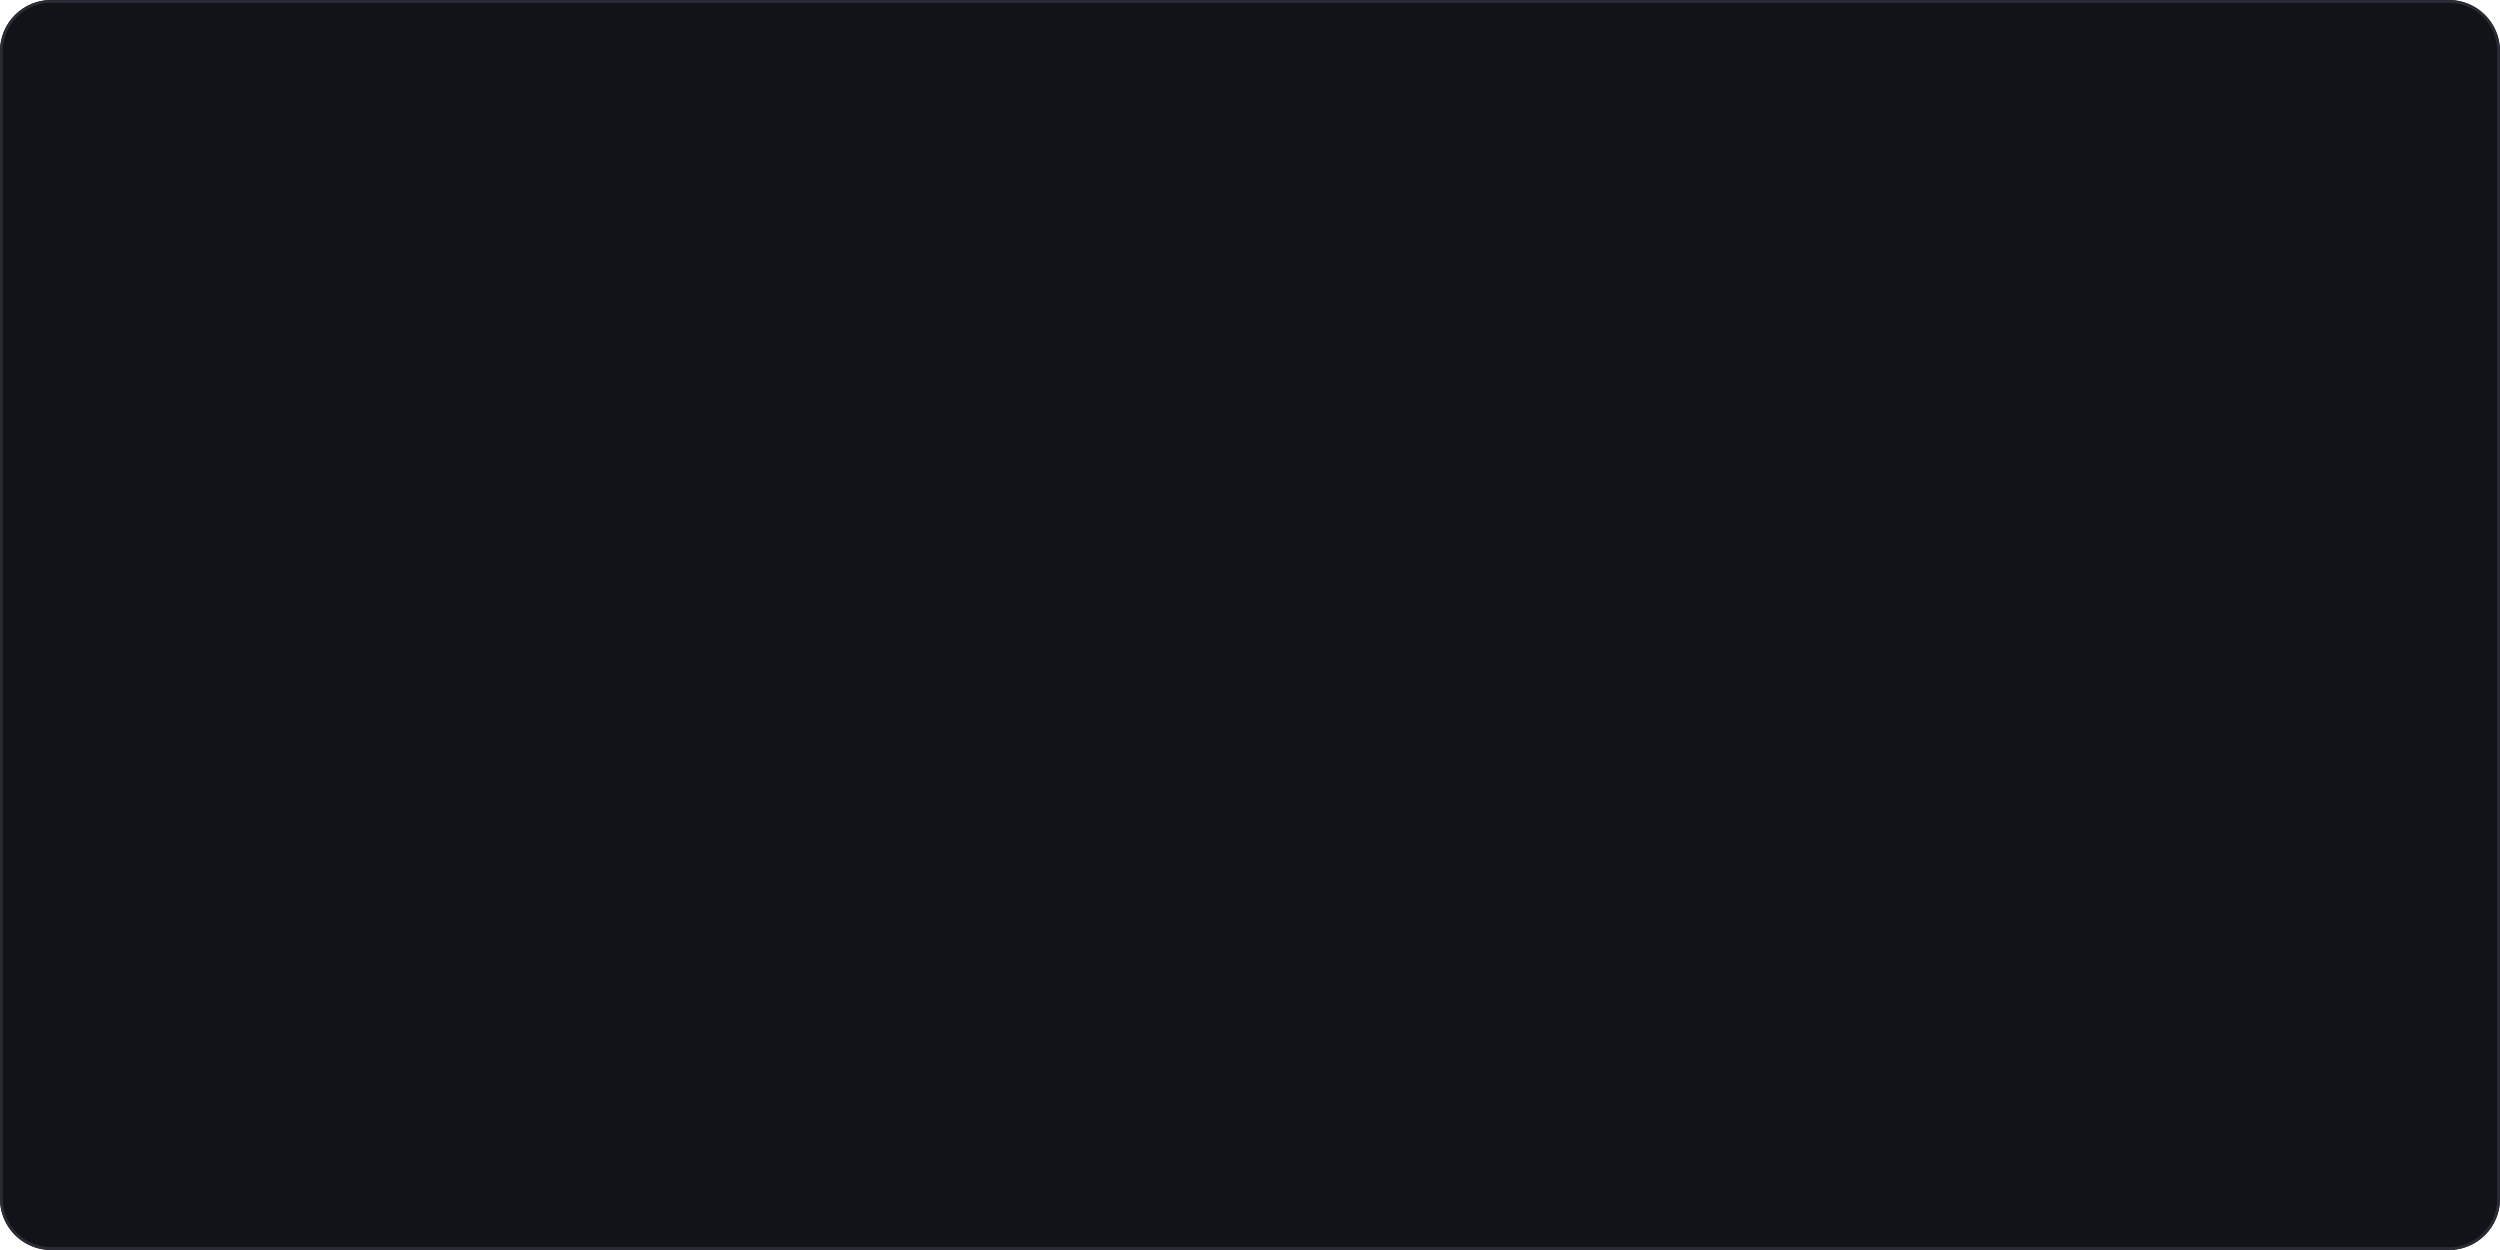
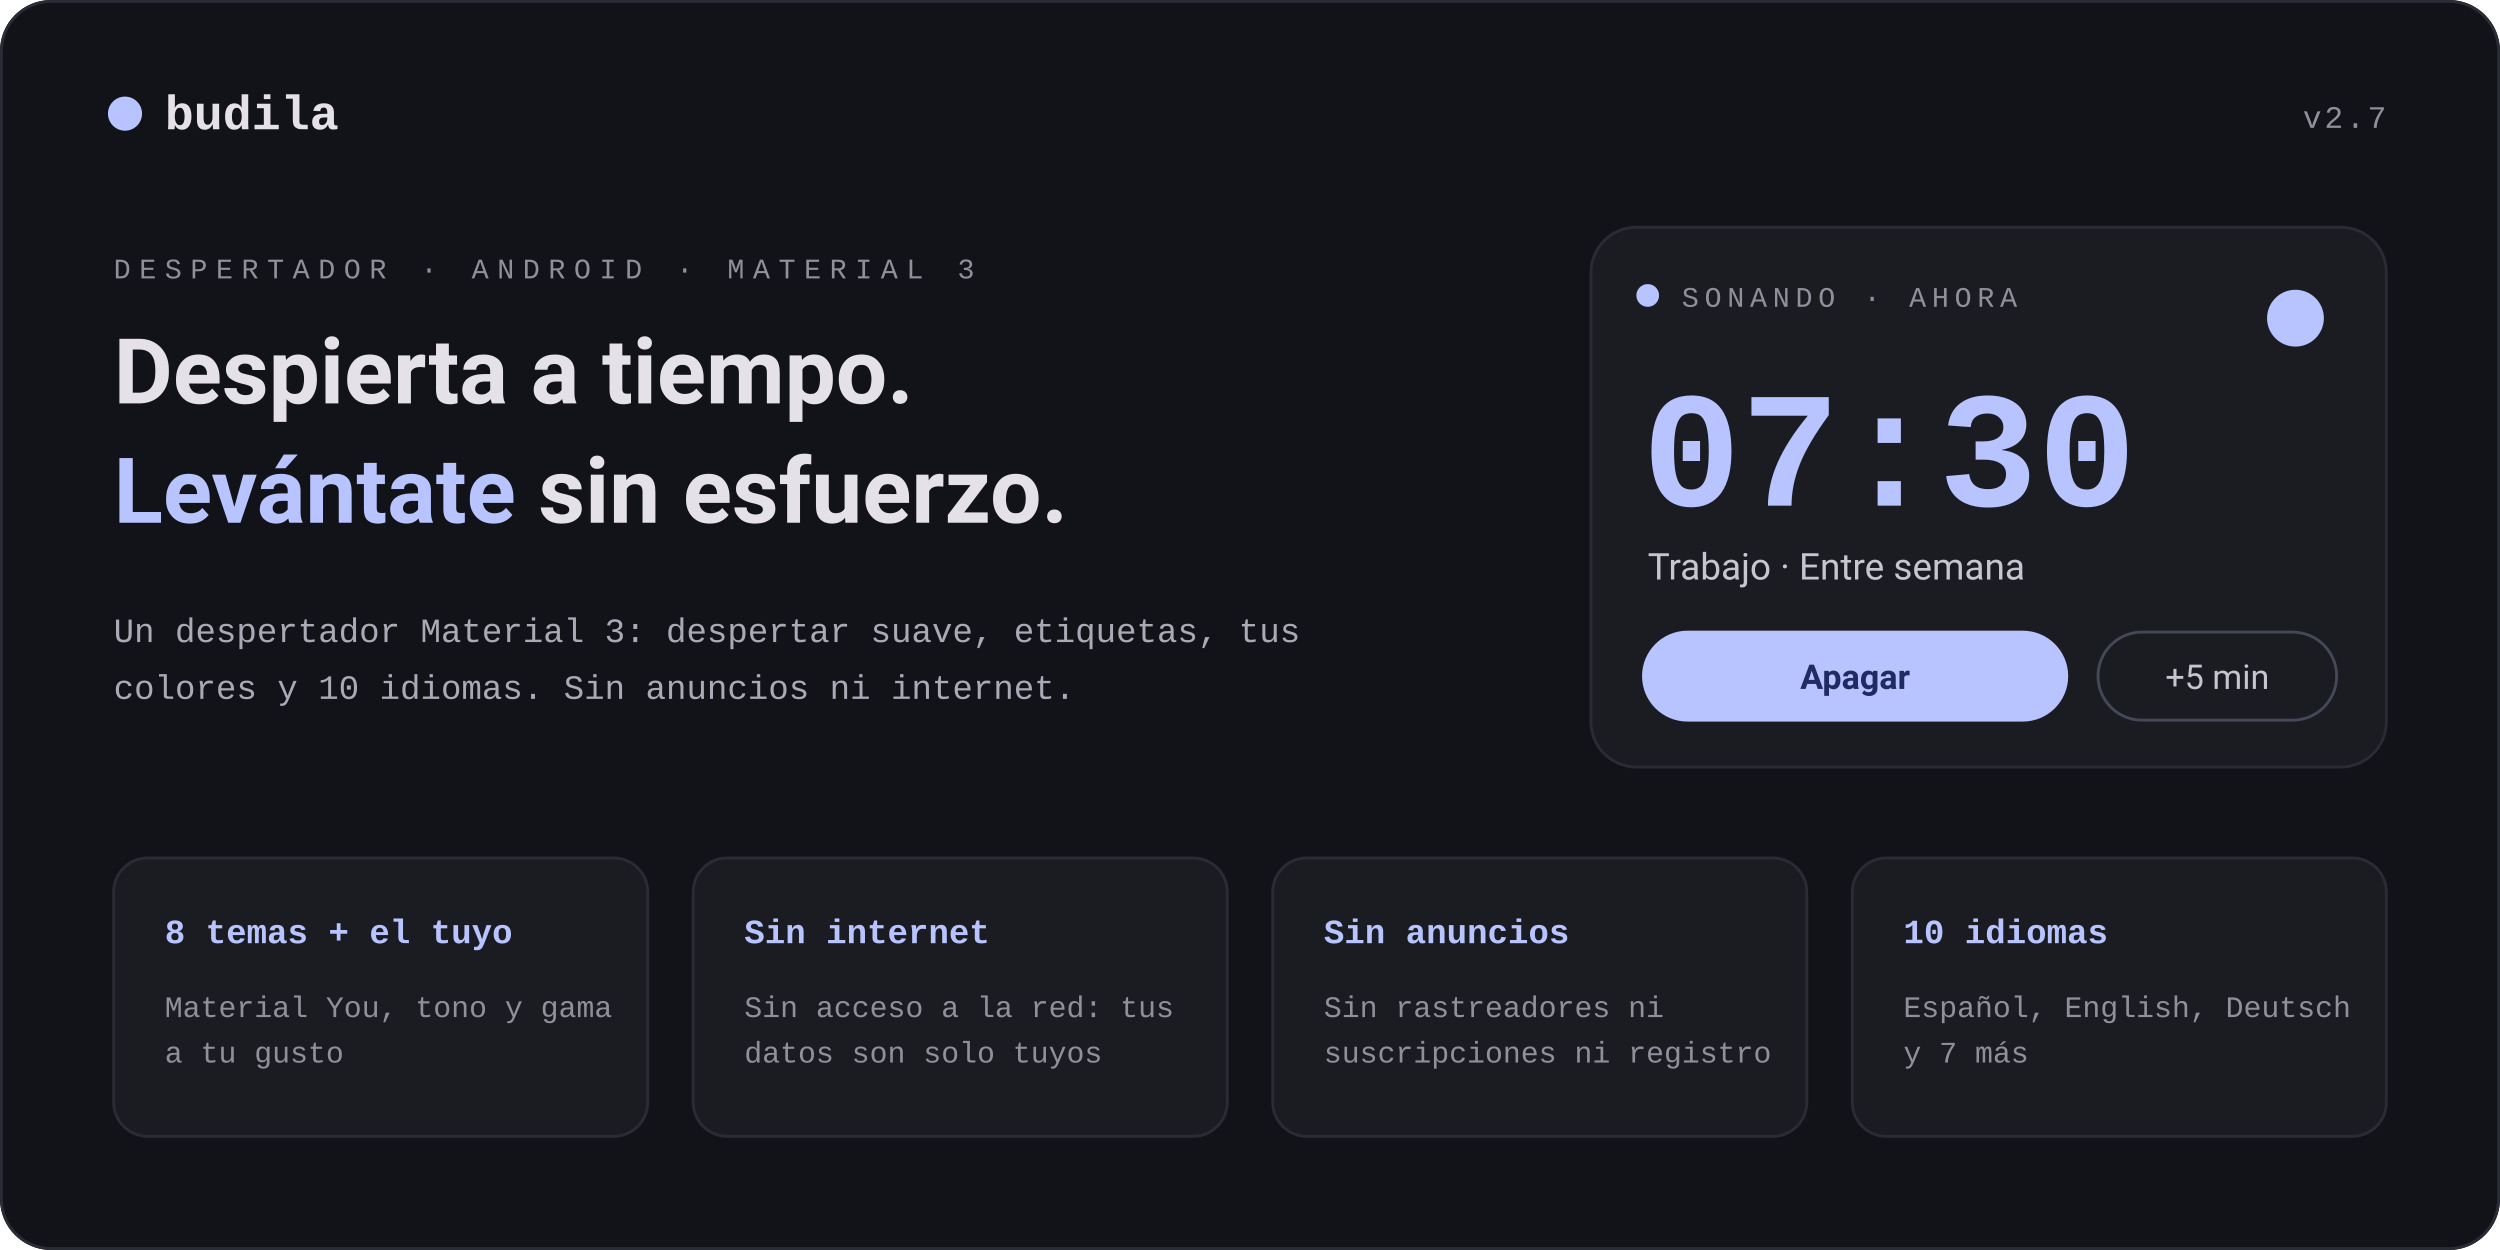
<svg xmlns="http://www.w3.org/2000/svg" width="880" height="440" viewBox="0 0 880 440" role="img" aria-label="Budila — Despierta a tiempo. Levántate sin esfuerzo. Un despertador Material 3 para Android.">
  <style>
.m{font-family:"JetBrains Mono",SFMono-Regular,Consolas,"Liberation Mono",Menlo,monospace}
.s{font-family:"Google Sans",Roboto,"Segoe UI",Helvetica,Arial,sans-serif}
- .f{opacity:0;animation:in .7s ease-out forwards}
+ .f{animation:in .7s ease-out both}
.d1{animation-delay:.1s}.d2{animation-delay:.25s}.d3{animation-delay:.4s}.d4{animation-delay:.55s}.d5{animation-delay:.7s}.d6{animation-delay:.85s}.d7{animation-delay:1s}
@keyframes in{from{opacity:0;transform:translateY(6px)}to{opacity:1;transform:none}}
.ring{transform-origin:808px 112px;animation:pulse 1.6s ease-out infinite}
@keyframes pulse{0%{opacity:.7;transform:scale(1)}100%{opacity:0;transform:scale(2.6)}}
.blink{animation:blink 1s steps(1) infinite}
@keyframes blink{50%{opacity:.25}}
</style>
  <rect width="880" height="440" rx="18" fill="#121318" />
  <rect x=".5" y=".5" width="879" height="439" rx="17.5" fill="none" stroke="#2A2C35" />
  <g class="f d1">
    <circle cx="44" cy="40" r="6" fill="#B8C4FF" />
    <text x="58" y="45.5" class="m" font-size="17" font-weight="700" fill="#E4E1E9">budila</text>
    <text x="840" y="45" class="m" font-size="11" fill="#8F909A" text-anchor="end" letter-spacing="1">v2.7</text>
  </g>
  <text x="40" y="98" class="m f d2" font-size="10" fill="#8F909A" letter-spacing="3">DESPERTADOR · ANDROID · MATERIAL 3</text>
  <g class="f d3">
    <text x="40" y="142" class="s" font-size="32" font-weight="700" fill="#E4E1E9">Despierta a tiempo.</text>
    <text x="40" y="184" class="s" font-size="32" font-weight="700" fill="#E4E1E9">
      <tspan fill="#B8C4FF">Levántate</tspan> sin esfuerzo.</text>
  </g>
  <g class="f d4 m" font-size="12" fill="#A9AAB5">
    <text x="40" y="226">Un despertador Material 3: despertar suave, etiquetas, tus</text>
    <text x="40" y="246">colores y 10 idiomas. Sin anuncios ni internet.</text>
  </g>
  <g class="f d5">
    <rect x="560" y="80" width="280" height="190" rx="16" fill="#1B1C22" stroke="#2A2C35" />
    <circle cx="580" cy="104" r="4" fill="#B8C4FF" class="blink" />
    <text x="592" y="108" class="m" font-size="10" fill="#8F909A" letter-spacing="2">SONANDO · AHORA</text>
    <circle cx="808" cy="112" r="9" fill="none" stroke="#B8C4FF" stroke-width="2" class="ring" />
    <circle cx="808" cy="112" r="9" fill="#B8C4FF" />
    <text x="578" y="178" class="m" font-size="58" font-weight="700" fill="#B8C4FF">07:30</text>
    <text x="580" y="204" class="s" font-size="13" fill="#C7C5D0">Trabajo · Entre semana</text>
    <rect x="578" y="222" width="150" height="32" rx="16" fill="#B8C4FF" />
    <text x="653" y="242.5" class="s" font-size="12" font-weight="700" fill="#202C61" text-anchor="middle">Apagar</text>
    <rect x="738.5" y="222.5" width="84" height="31" rx="15.5" fill="none" stroke="#454857" />
    <text x="780.5" y="242.5" class="s" font-size="12" fill="#C7C5D0" text-anchor="middle">+5 min</text>
  </g>
  <g class="f d6">
    <rect x="40" y="302" width="188" height="98" rx="12" fill="#1B1C22" stroke="#2A2C35" />
    <text x="58" y="332" class="m" font-size="12" font-weight="700" fill="#B8C4FF">8 temas + el tuyo</text>
    <text x="58" y="358" class="m" font-size="10.5" fill="#8F909A">Material You, tono y gama</text>
    <text x="58" y="374" class="m" font-size="10.5" fill="#8F909A">a tu gusto</text>
    <rect x="244" y="302" width="188" height="98" rx="12" fill="#1B1C22" stroke="#2A2C35" />
    <text x="262" y="332" class="m" font-size="12" font-weight="700" fill="#B8C4FF">Sin internet</text>
    <text x="262" y="358" class="m" font-size="10.5" fill="#8F909A">Sin acceso a la red: tus</text>
    <text x="262" y="374" class="m" font-size="10.5" fill="#8F909A">datos son solo tuyos</text>
  </g>
  <g class="f d7">
    <rect x="448" y="302" width="188" height="98" rx="12" fill="#1B1C22" stroke="#2A2C35" />
    <text x="466" y="332" class="m" font-size="12" font-weight="700" fill="#B8C4FF">Sin anuncios</text>
    <text x="466" y="358" class="m" font-size="10.5" fill="#8F909A">Sin rastreadores ni</text>
    <text x="466" y="374" class="m" font-size="10.5" fill="#8F909A">suscripciones ni registro</text>
    <rect x="652" y="302" width="188" height="98" rx="12" fill="#1B1C22" stroke="#2A2C35" />
    <text x="670" y="332" class="m" font-size="12" font-weight="700" fill="#B8C4FF">10 idiomas</text>
    <text x="670" y="358" class="m" font-size="10.5" fill="#8F909A">Español, English, Deutsch</text>
    <text x="670" y="374" class="m" font-size="10.5" fill="#8F909A">y 7 más</text>
  </g>
</svg>
